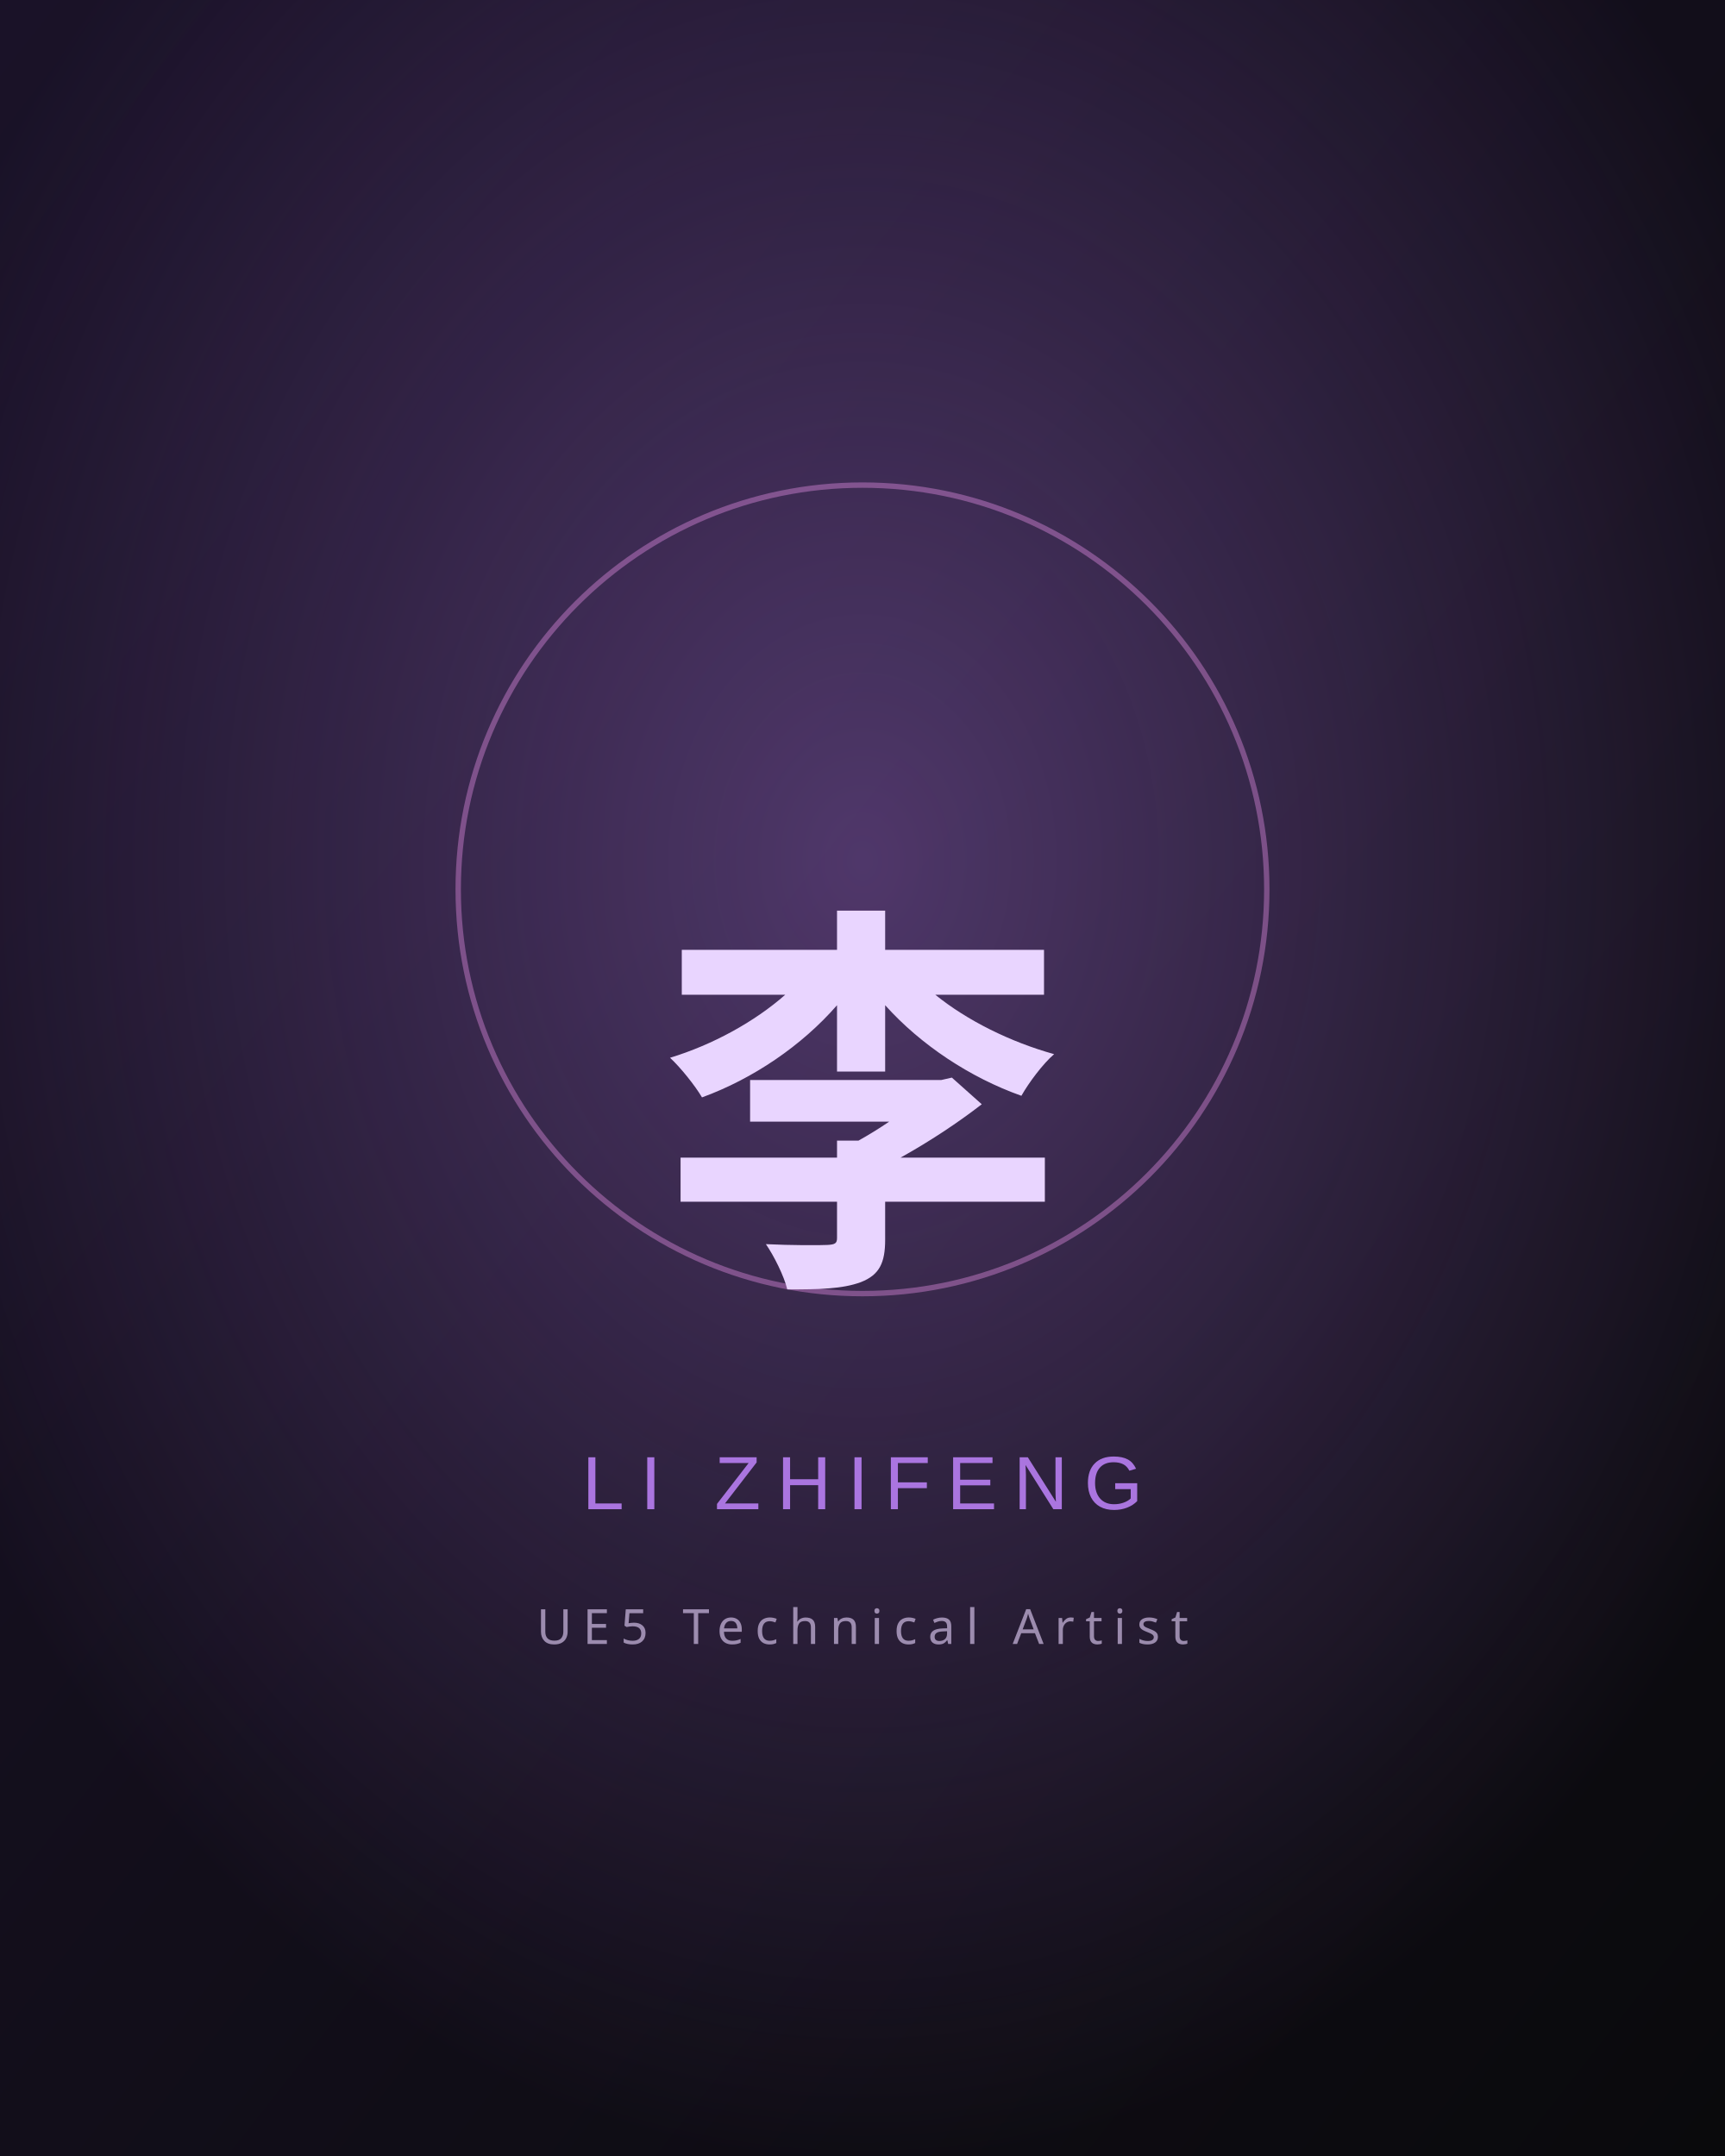
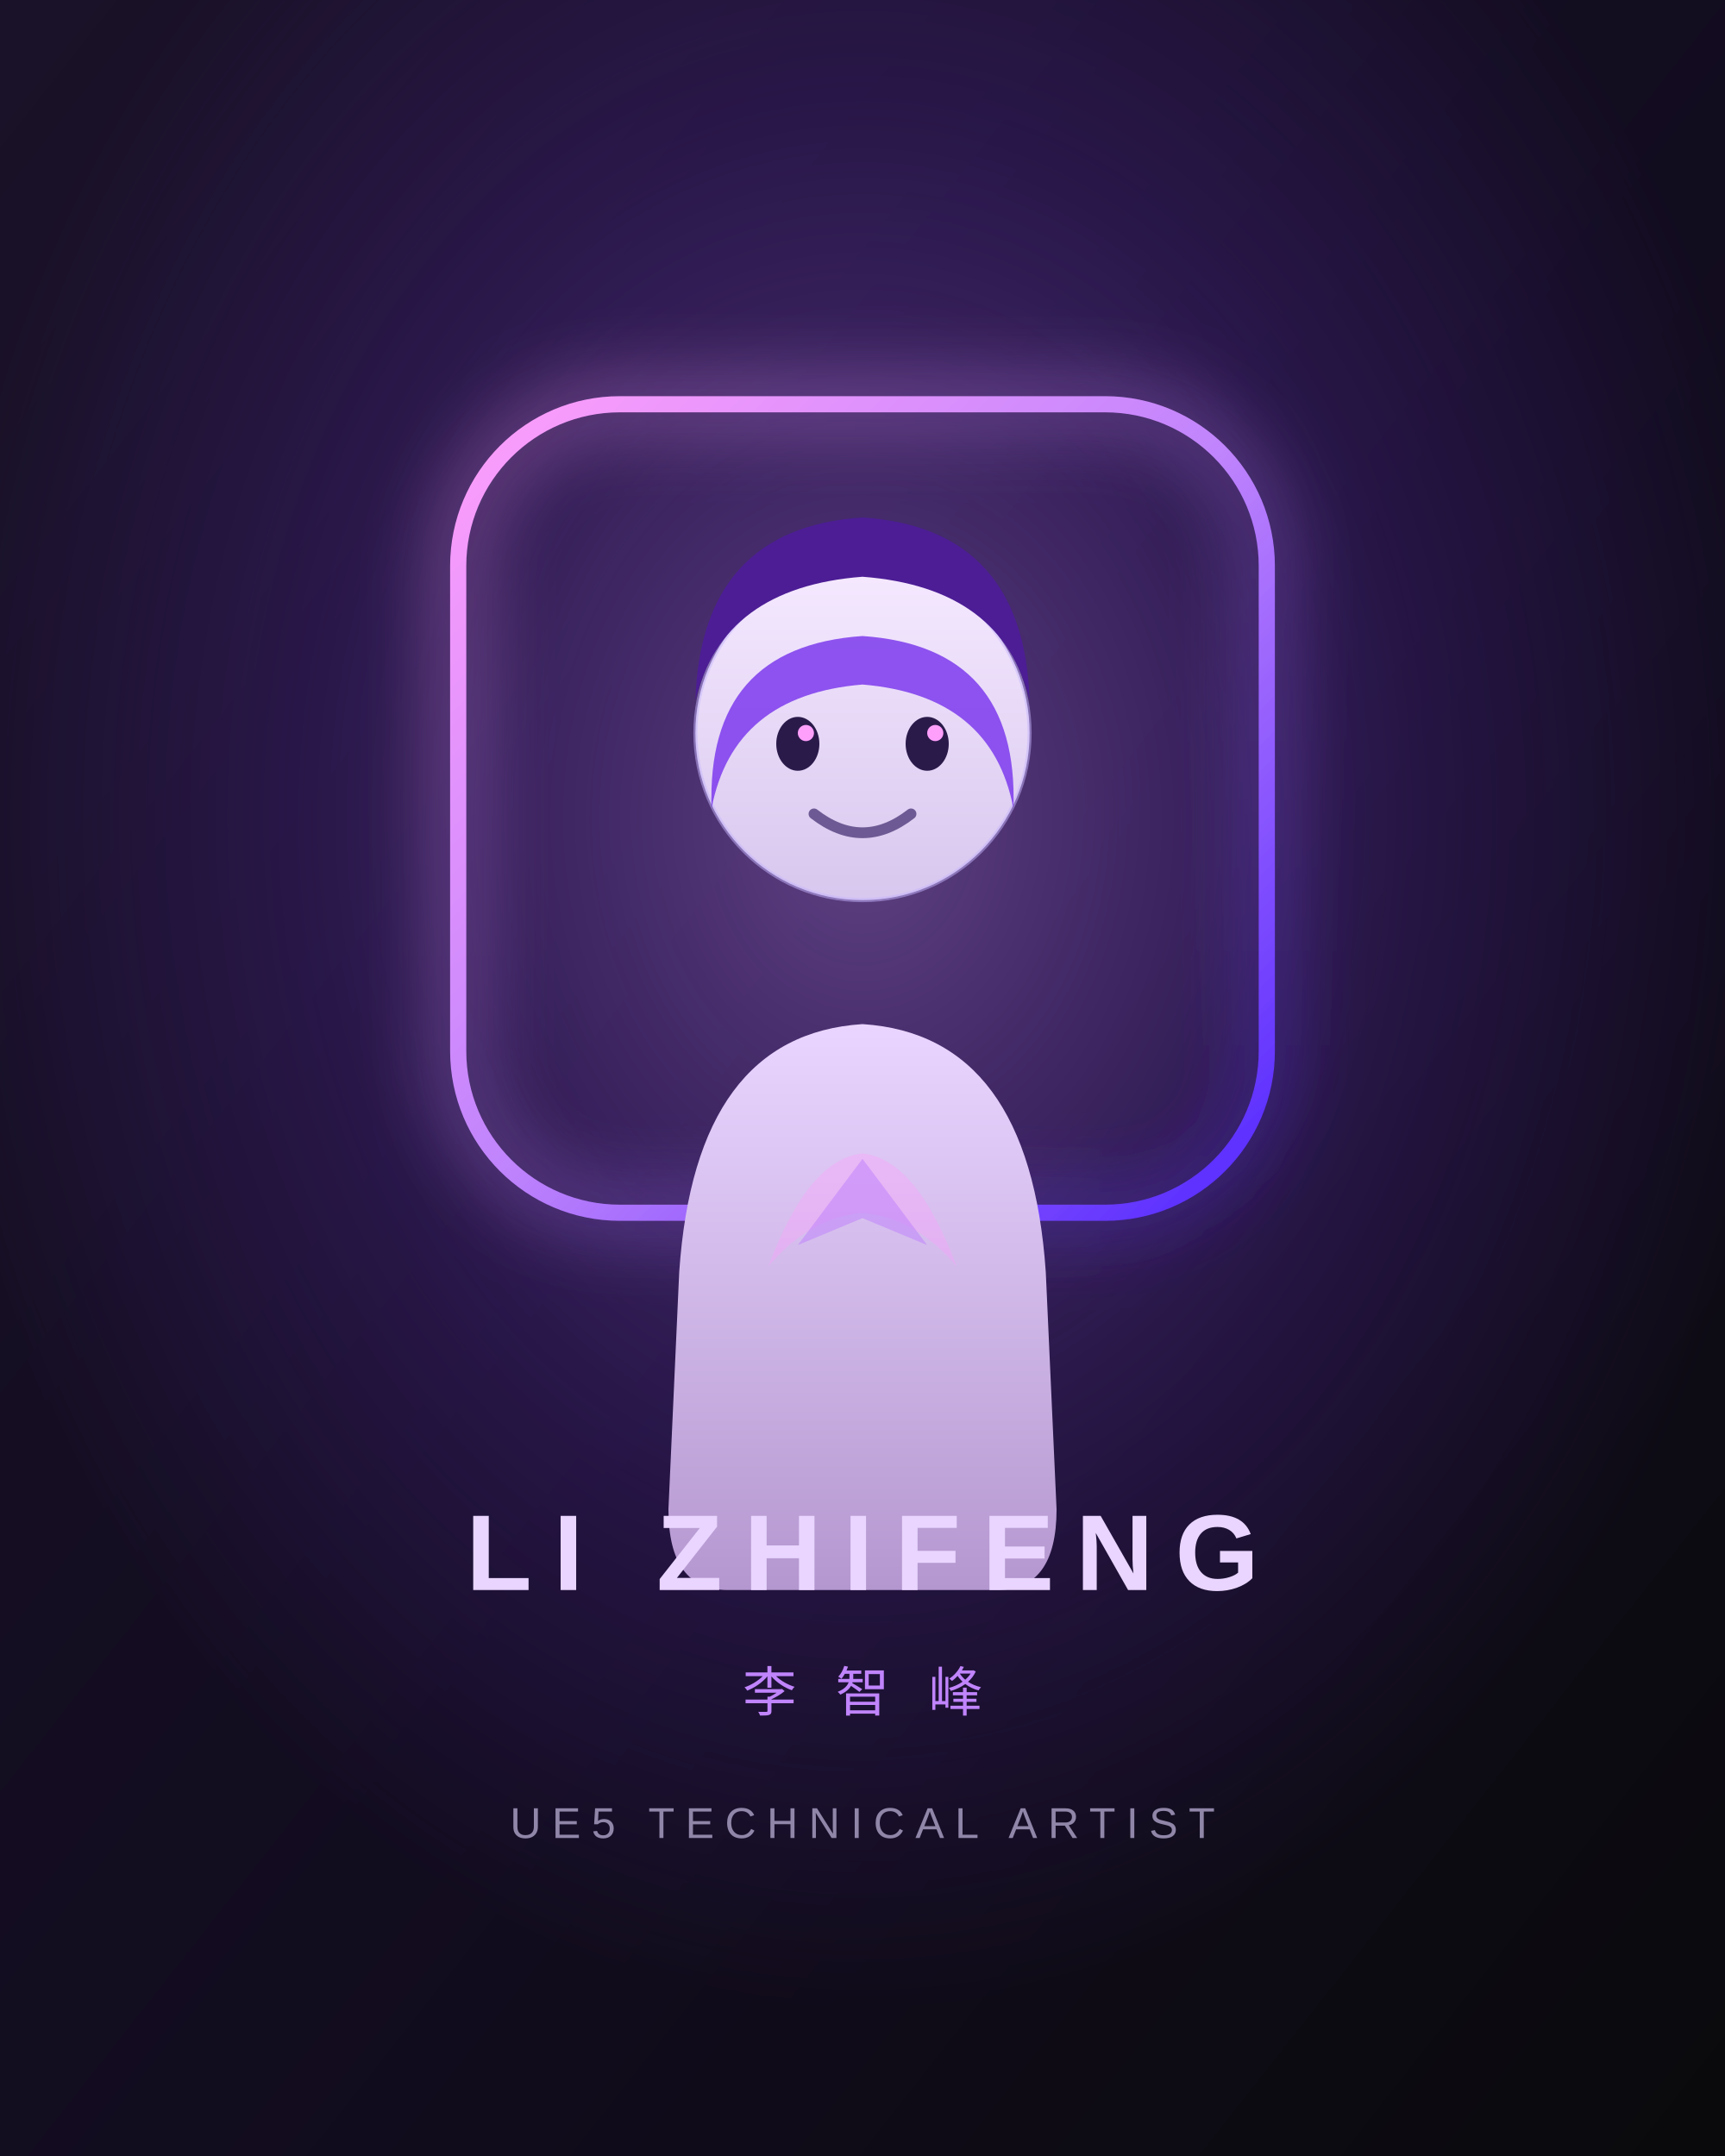
<svg xmlns="http://www.w3.org/2000/svg" width="640" height="800" viewBox="0 0 640 800">
  <defs>
    <linearGradient id="bg" x1="0" y1="0" x2="1" y2="1">
      <stop offset="0%" stop-color="#1a1228" />
+       <stop offset="55%" stop-color="#120c1f" />
      <stop offset="100%" stop-color="#0a0a0c" />
    </linearGradient>
-     <radialGradient id="glow" cx="50%" cy="40%" r="60%">
-       <stop offset="0%" stop-color="#C084FC" stop-opacity="0.35" />
-       <stop offset="100%" stop-color="#C084FC" stop-opacity="0" />
+     <radialGradient id="halo" cx="50%" cy="38%" r="55%">
+       <stop offset="0%" stop-color="#C084FC" stop-opacity="0.45" />
+       <stop offset="60%" stop-color="#7C3AED" stop-opacity="0.18" />
+       <stop offset="100%" stop-color="#7C3AED" stop-opacity="0" />
    </radialGradient>
+     <linearGradient id="avatarRing" x1="0" y1="0" x2="1" y2="1">
+       <stop offset="0%" stop-color="#FF9FFC" />
+       <stop offset="50%" stop-color="#C084FC" />
+       <stop offset="100%" stop-color="#5227FF" />
+     </linearGradient>
+     <linearGradient id="body" x1="0" y1="0" x2="0" y2="1">
+       <stop offset="0%" stop-color="#E9D5FF" />
+       <stop offset="100%" stop-color="#B497CF" />
+     </linearGradient>
+     <linearGradient id="headGrad" x1="0" y1="0" x2="0" y2="1">
+       <stop offset="0%" stop-color="#F5E9FF" />
+       <stop offset="100%" stop-color="#D8C7EE" />
+     </linearGradient>
+     <filter id="glow" x="-60%" y="-60%" width="220%" height="220%">
+       <feGaussianBlur stdDeviation="14" result="b" />
+       <feMerge>
+         <feMergeNode in="b" />
+         <feMergeNode in="SourceGraphic" />
+       </feMerge>
+     </filter>
  </defs>
  <rect width="640" height="800" fill="url(#bg)" />
-   <rect width="640" height="800" fill="url(#glow)" />
-   <circle cx="320" cy="330" r="150" fill="none" stroke="#FF9FFC" stroke-opacity="0.35" stroke-width="2" />
-   <text x="320" y="400" font-family="'Noto Sans SC','Microsoft YaHei',sans-serif" font-size="150" font-weight="700" fill="#E9D5FF" text-anchor="middle" dominant-baseline="central">李</text>
-   <text x="320" y="560" font-family="Kanit,Arial,sans-serif" font-size="28" letter-spacing="6" fill="#C084FC" text-anchor="middle" opacity="0.85">LI ZHIFENG</text>
-   <text x="320" y="610" font-family="'Noto Sans SC','Microsoft YaHei',sans-serif" font-size="18" letter-spacing="4" fill="#E9D5FF" text-anchor="middle" opacity="0.6">UE5 Technical Artist</text>
+   <rect width="640" height="800" fill="url(#halo)" />
+   <g filter="url(#glow)">
+     <rect x="170" y="150" width="300" height="300" rx="60" fill="none" stroke="url(#avatarRing)" stroke-width="6" />
+   </g>
+   <circle cx="320" cy="272" r="62" fill="url(#headGrad)" stroke="#C4B5FD" stroke-opacity="0.5" stroke-width="1.5" />
+   <path d="M258 260 Q260 196 320 192 Q380 196 382 260 Q372 218 320 214 Q268 218 258 260 Z" fill="#4C1D95" />
+   <path d="M264 300 Q262 240 320 236 Q378 240 376 300 Q368 258 320 254 Q272 258 264 300 Z" fill="#7C3AED" opacity="0.85" />
+   <ellipse cx="296" cy="276" rx="8" ry="10" fill="#2a1a4a" />
+   <ellipse cx="344" cy="276" rx="8" ry="10" fill="#2a1a4a" />
+   <circle cx="299" cy="272" r="3" fill="#FF9FFC" />
+   <circle cx="347" cy="272" r="3" fill="#FF9FFC" />
+   <path d="M302 302 Q320 316 338 302" fill="none" stroke="#6d5a94" stroke-width="4" stroke-linecap="round" />
+   <path d="M252 472 Q258 384 320 380 Q382 384 388 472 L392 560 Q392 590 370 590 L270 590 Q248 590 248 560 Z" fill="url(#body)" />
+   <path d="M285 470 Q300 430 320 428 Q340 430 355 470 Q340 452 320 450 Q300 452 285 470 Z" fill="#FF9FFC" opacity="0.35" />
+   <path d="M320 430 L296 462 L320 452 L344 462 Z" fill="#C084FC" opacity="0.55" />
+   <text x="320" y="590" font-family="Kanit,Arial,sans-serif" font-size="40" font-weight="700" letter-spacing="8" fill="#E9D5FF" text-anchor="middle">LI ZHIFENG</text>
+   <text x="320" y="635" font-family="'Noto Sans SC','Microsoft YaHei',sans-serif" font-size="20" letter-spacing="5" fill="#C084FC" text-anchor="middle">李 智 峰</text>
+   <text x="320" y="682" font-family="Kanit,Arial,sans-serif" font-size="16" letter-spacing="4" fill="#8f86a8" text-anchor="middle">UE5 TECHNICAL ARTIST</text>
</svg>
